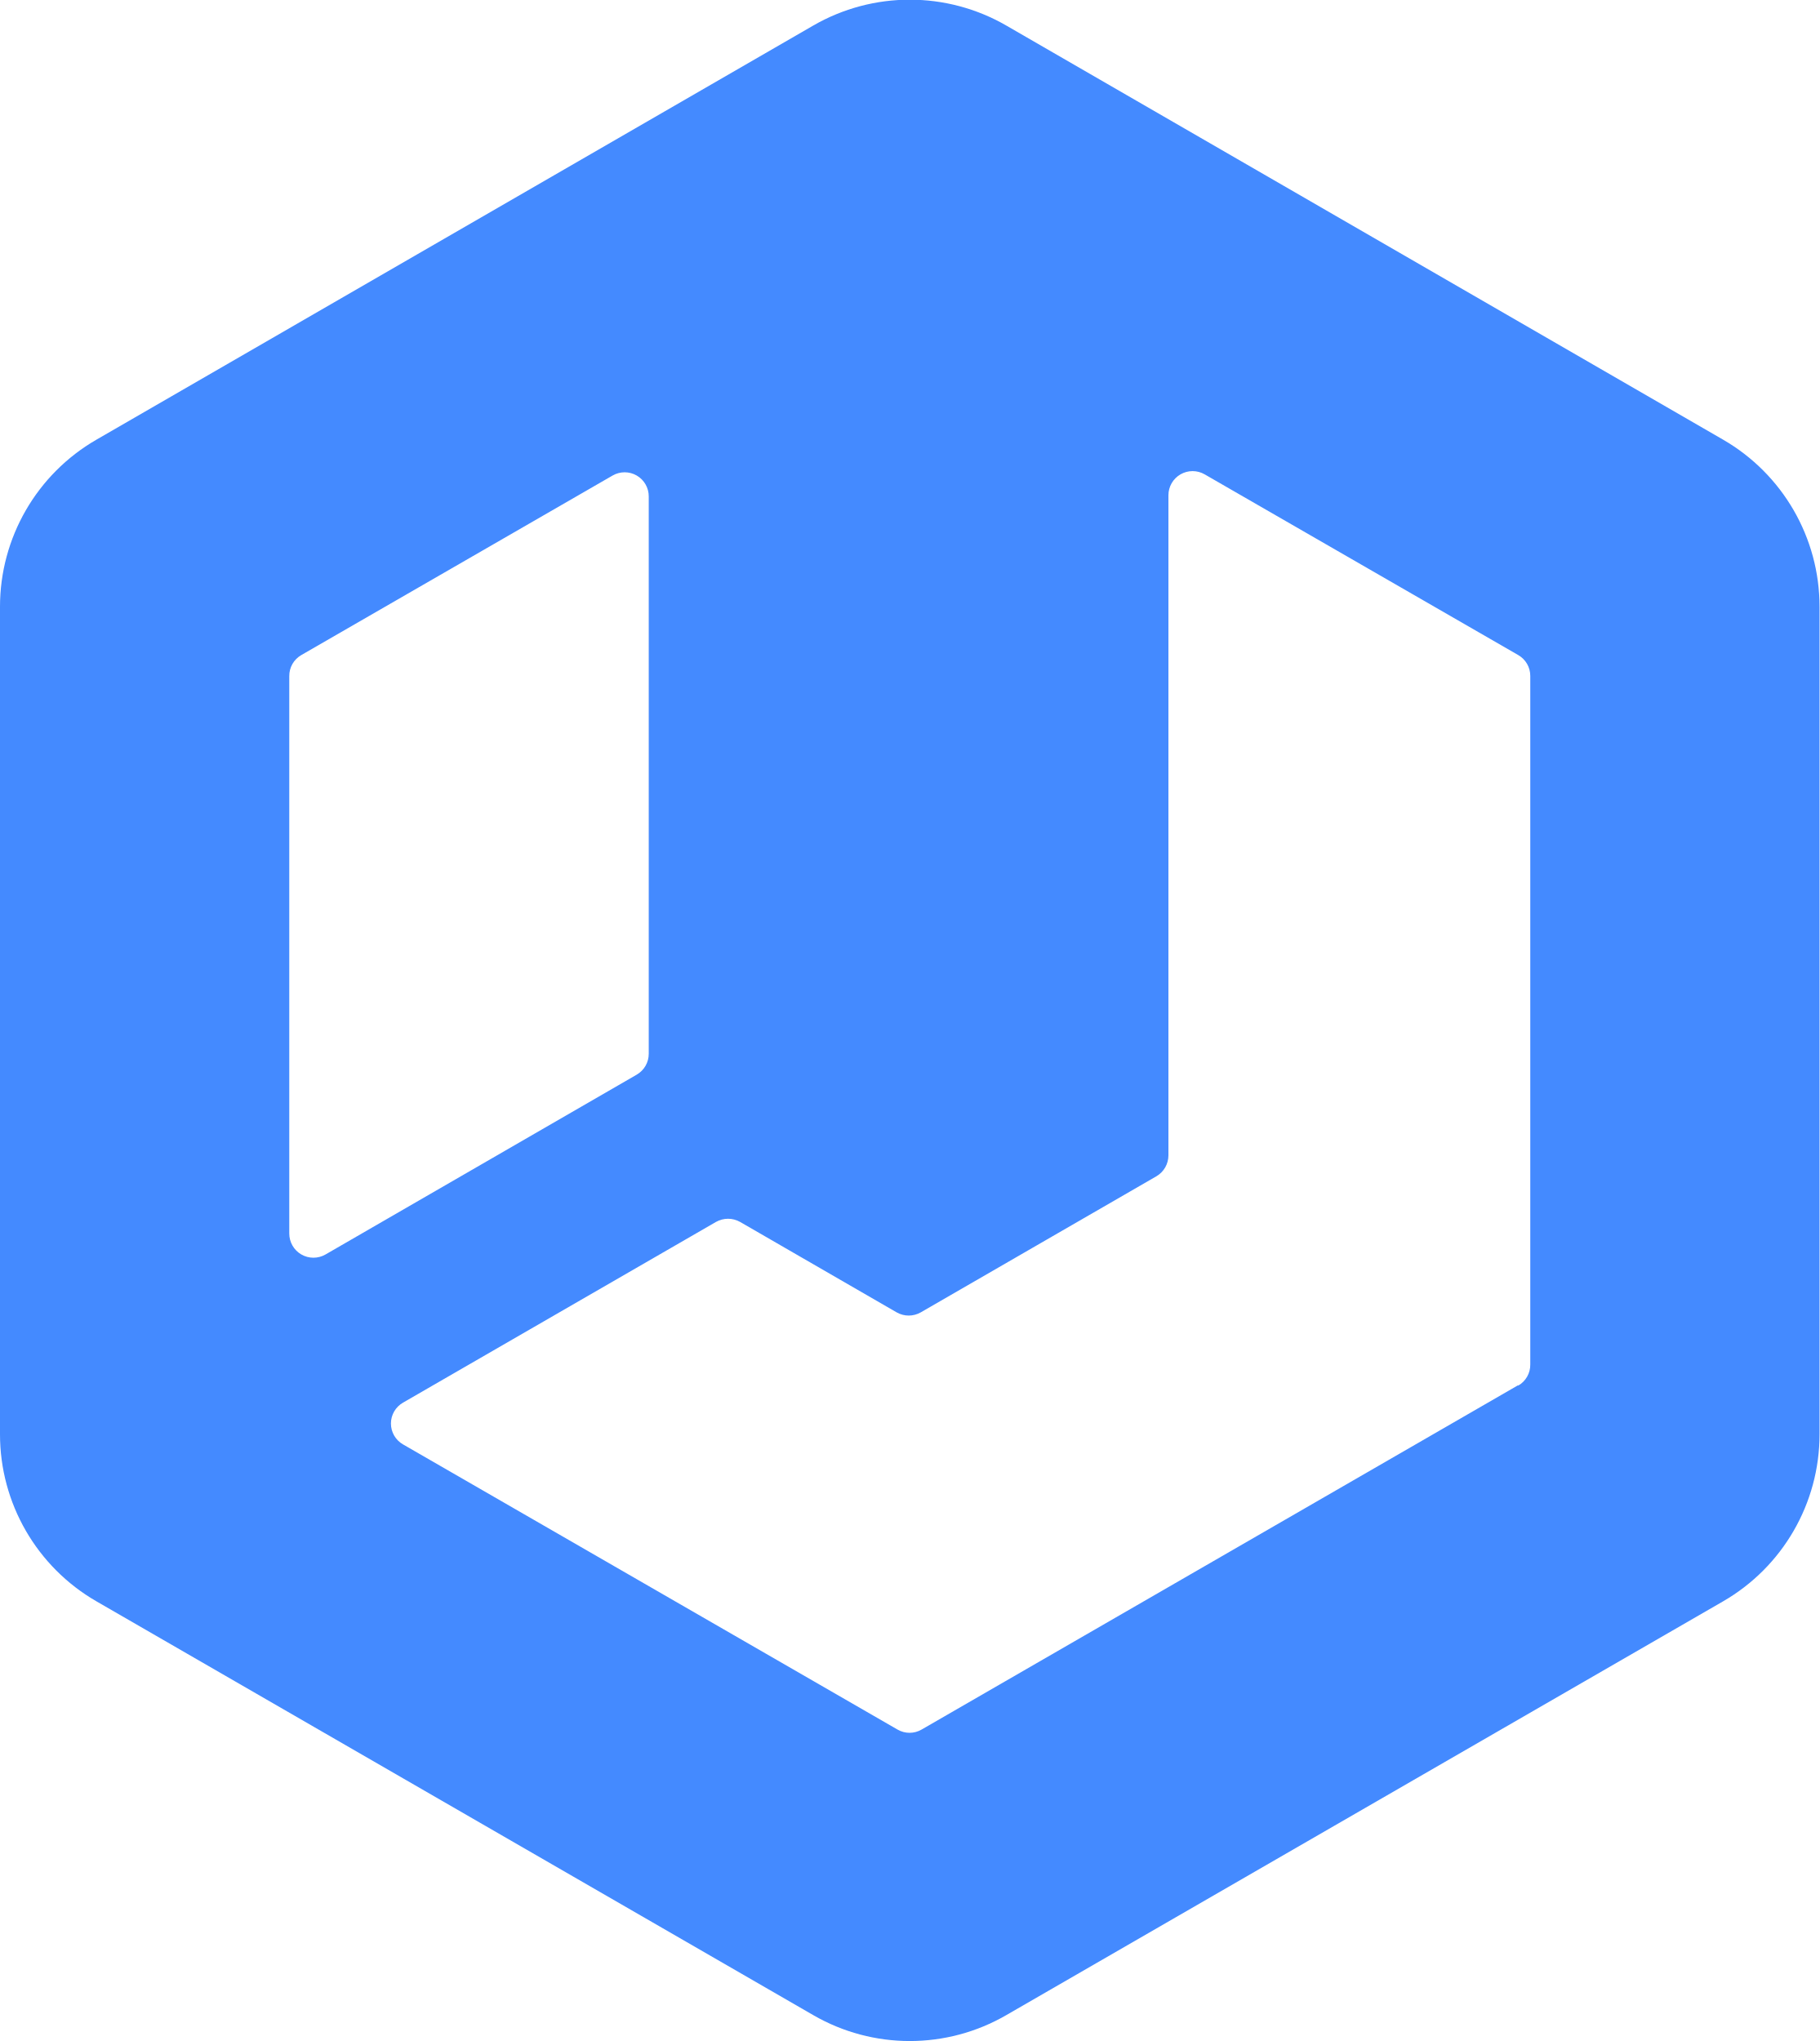
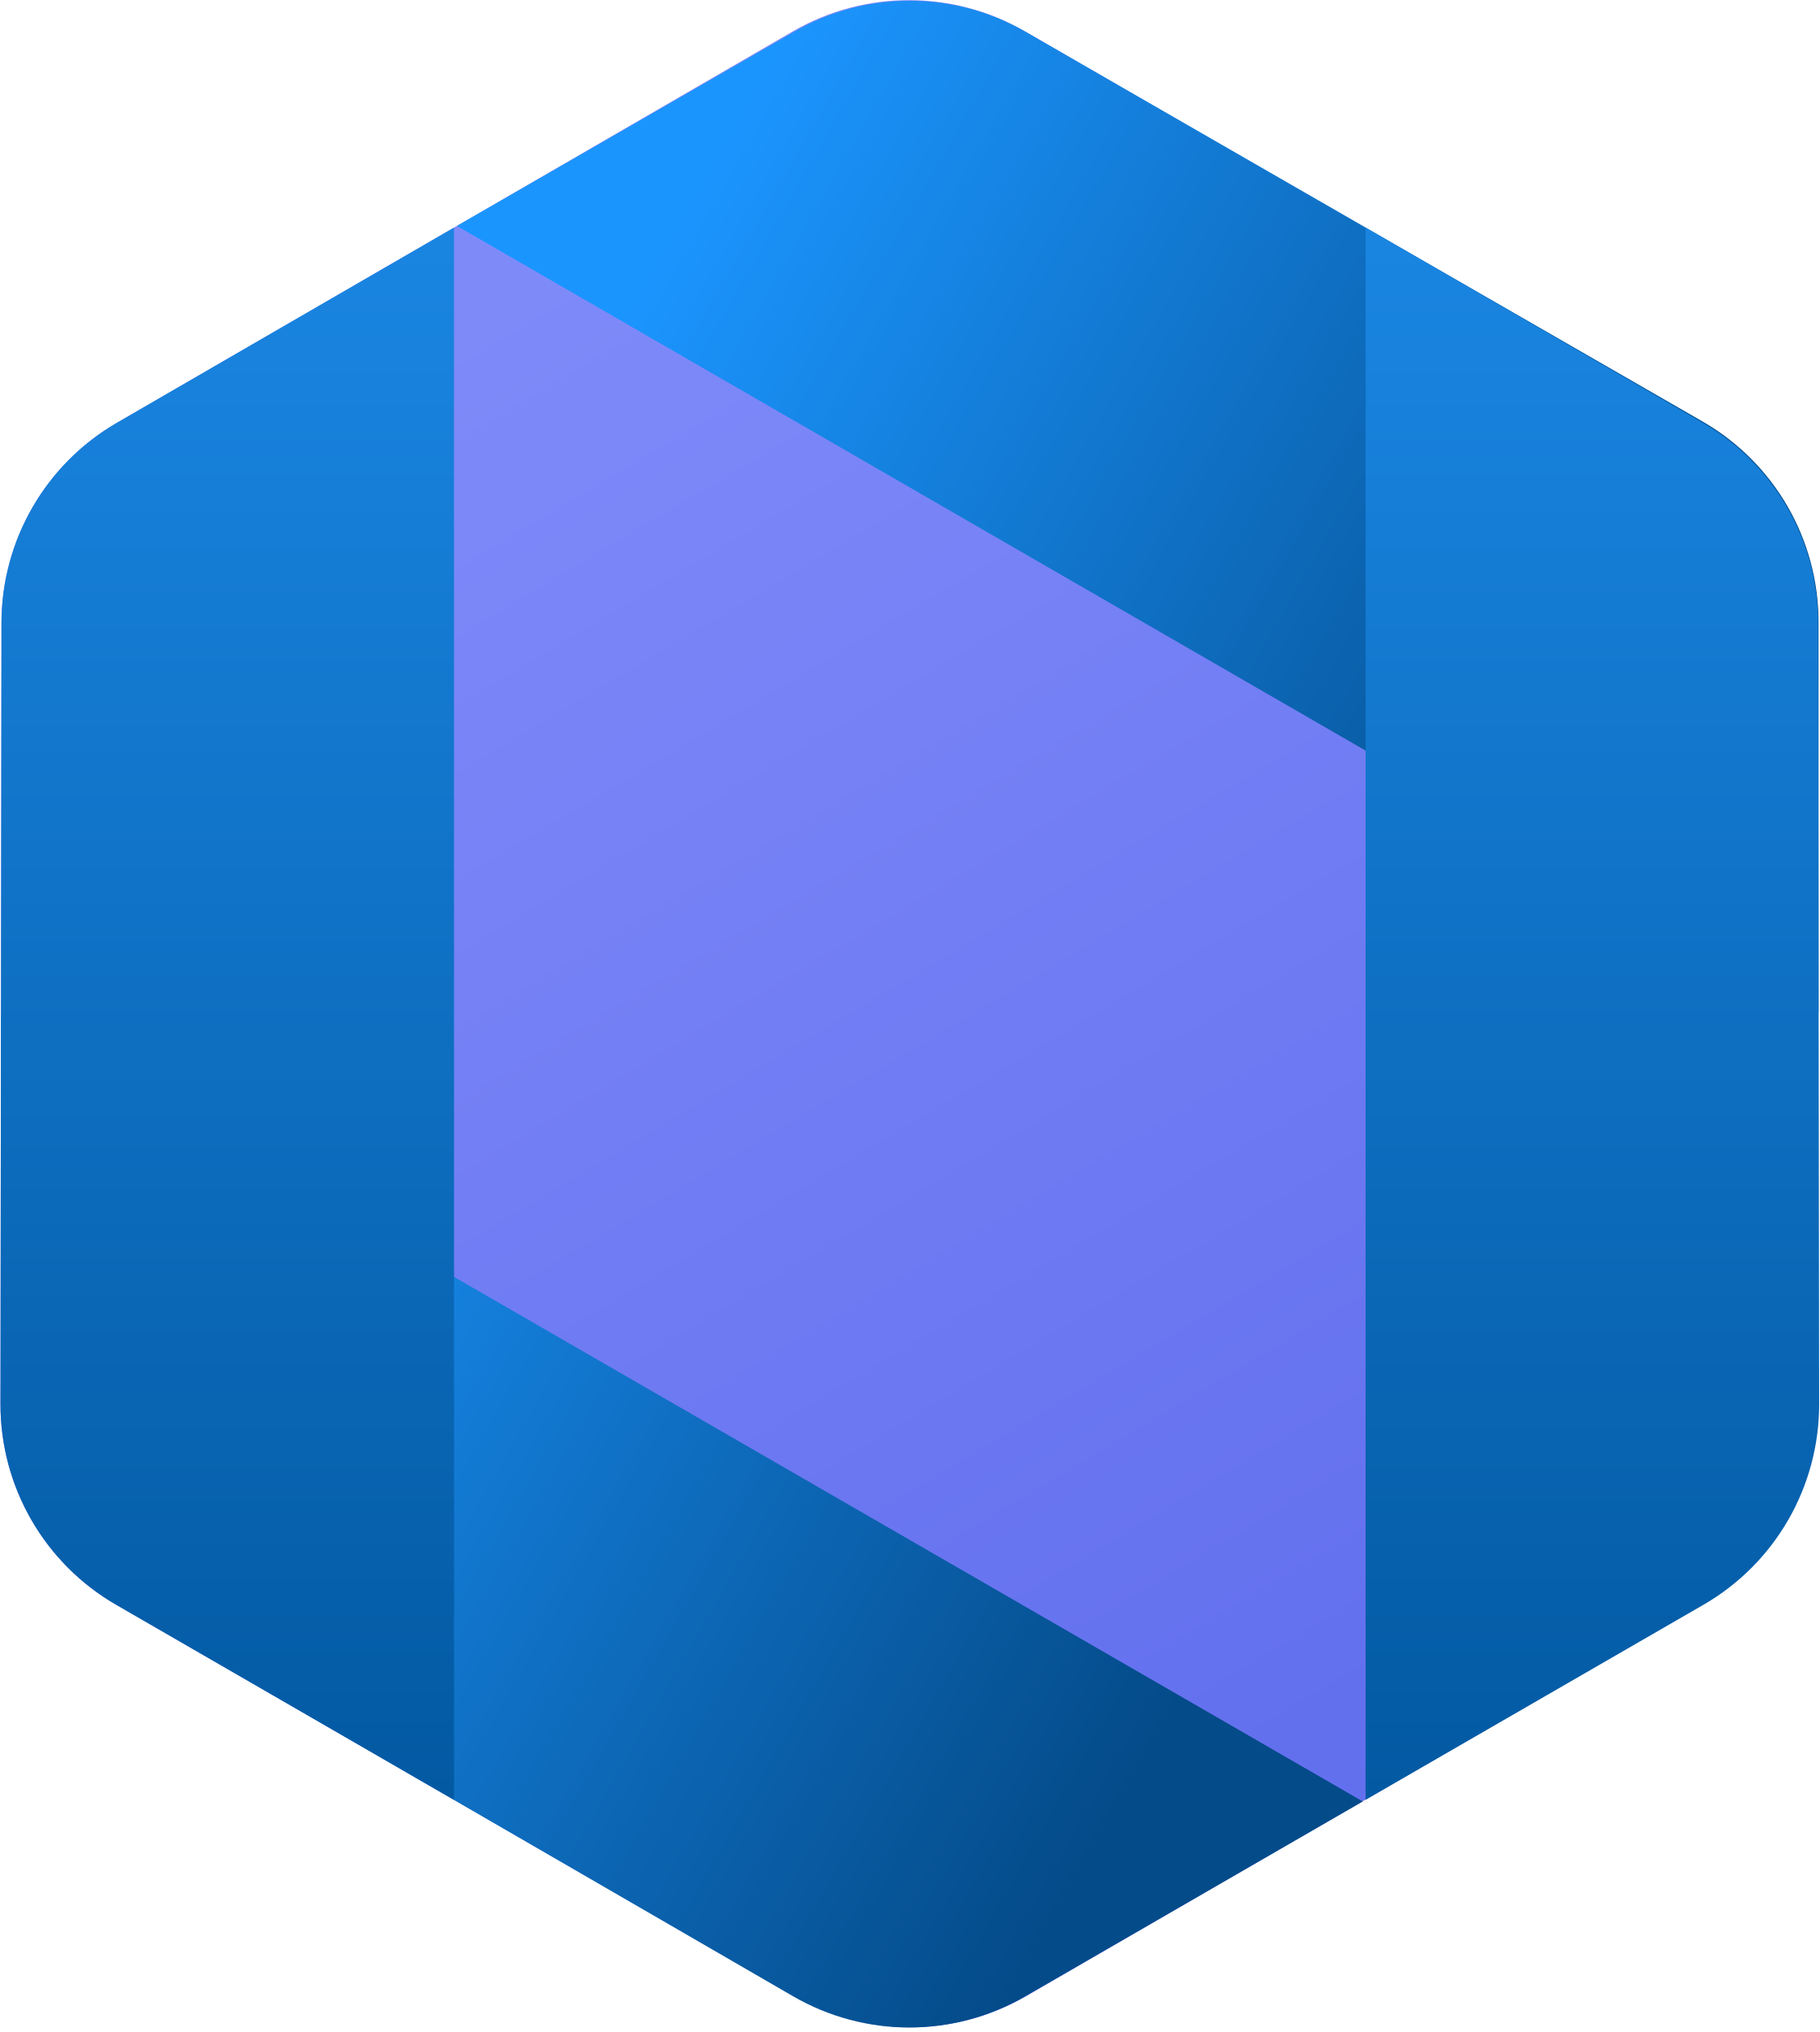
- <svg xmlns="http://www.w3.org/2000/svg" viewBox="0 0 213.86 239.92">
+ <svg xmlns="http://www.w3.org/2000/svg" width="393px" height="439px" viewBox="0 0 393 439" version="1.1">
  <defs>
-     <style>.cls-1{fill:#448aff;}</style>
+     <linearGradient x1="13.597%" y1="31.016%" x2="86.785%" y2="68.36%" id="linearGradient-1">
+       <stop stop-color="#7F8AF9" offset="0%" />
+       <stop stop-color="#6370EE" offset="100%" />
+     </linearGradient>
+     <linearGradient x1="24.161%" y1="12.627%" x2="24.995%" y2="86.592%" id="linearGradient-2">
+       <stop stop-color="#1B95FE" offset="0%" />
+       <stop stop-color="#044B89" offset="100%" />
+     </linearGradient>
+     <linearGradient x1="50%" y1="-14.879%" x2="50%" y2="114.483%" id="linearGradient-3">
+       <stop stop-color="#1D8CEB" offset="0%" />
+       <stop stop-color="#005399" offset="100%" />
+     </linearGradient>
  </defs>
-   <g id="图层_2" data-name="图层 2">
-     <g id="图层_1-2" data-name="图层 1">
-       <path class="cls-1" d="M95.59,3,11.34,51.68A22.67,22.67,0,0,0,0,71.32V168.6a22.66,22.66,0,0,0,11.34,19.64l84.25,48.64a22.64,22.64,0,0,0,22.68,0l84.25-48.64a22.68,22.68,0,0,0,11.34-19.64V71.32a22.69,22.69,0,0,0-11.34-19.64L118.27,3A22.69,22.69,0,0,0,95.59,3ZM35.42,77,72,55.9a2.83,2.83,0,0,1,4.25,2.46v65.51a2.83,2.83,0,0,1-1.42,2.46L38.25,147.47A2.84,2.84,0,0,1,34,145V79.49A2.82,2.82,0,0,1,35.42,77Zm143,85.84-70.1,40.47a2.81,2.81,0,0,1-2.83,0L47.37,169.79a2.83,2.83,0,0,1,0-4.91l36.78-21.24a2.88,2.88,0,0,1,2.84,0l18.4,10.63a2.86,2.86,0,0,0,2.83,0l27.7-16a2.85,2.85,0,0,0,1.41-2.46V58.22a2.84,2.84,0,0,1,4.26-2.46L178.44,77a2.82,2.82,0,0,1,1.42,2.45v80.94A2.82,2.82,0,0,1,178.44,162.88Z" />
+   <g id="Page-1" stroke="none" stroke-width="1" fill="none" fill-rule="evenodd">
+     <g id="play/ic_launcher_APP" transform="translate(-60, -37)">
+       <path d="M171.954,59.744 L341.154,59.963 C359.006,59.986 375.491,69.525 384.407,84.991 L468.606,231.047 C477.51,246.493 477.516,265.511 468.622,280.962 L384.423,427.238 C375.5,442.739 358.976,452.294 341.089,452.294 L171.911,452.294 C154.024,452.294 137.5,442.739 128.577,427.238 L44.367,280.944 C35.479,265.502 35.479,246.498 44.367,231.056 L128.556,84.8 C137.49,69.278 154.044,59.72 171.954,59.744 Z" id="路径" fill="url(#linearGradient-1)" transform="translate(256.5, 256) rotate(-330) translate(-256.5, -256) " />
+       <path d="M158.09,425.844 L85.105,383.706 C69.615,374.763 60.082,358.226 60.105,340.34 L60.324,171.541 C60.347,153.724 69.85,137.265 85.268,128.337 L158.072,86.177 L158.09,425.844 Z M355,425.844 L355.018,86.177 L427.821,128.337 C443.24,137.265 452.742,153.724 452.765,171.541 L452.984,340.34 C453.007,358.226 443.474,374.763 427.984,383.706 L355,425.844 Z" id="形状结合" fill="url(#linearGradient-2)" transform="translate(256.5448, 256.0105) rotate(-60) translate(-256.5448, -256.0105) " />
+       <path d="M158.09,425.844 L85.105,383.706 C69.615,374.763 60.082,358.226 60.105,340.34 L60.324,171.541 C60.347,153.724 69.85,137.265 85.268,128.337 L158.072,86.177 L158.09,425.844 Z M355,425.844 L355.018,86.177 L427.821,128.337 C443.24,137.265 452.742,153.724 452.765,171.541 L452.984,340.34 C453.007,358.226 443.474,374.763 427.984,383.706 L355,425.844 Z" id="形状结合" fill="url(#linearGradient-3)" />
    </g>
  </g>
</svg>
